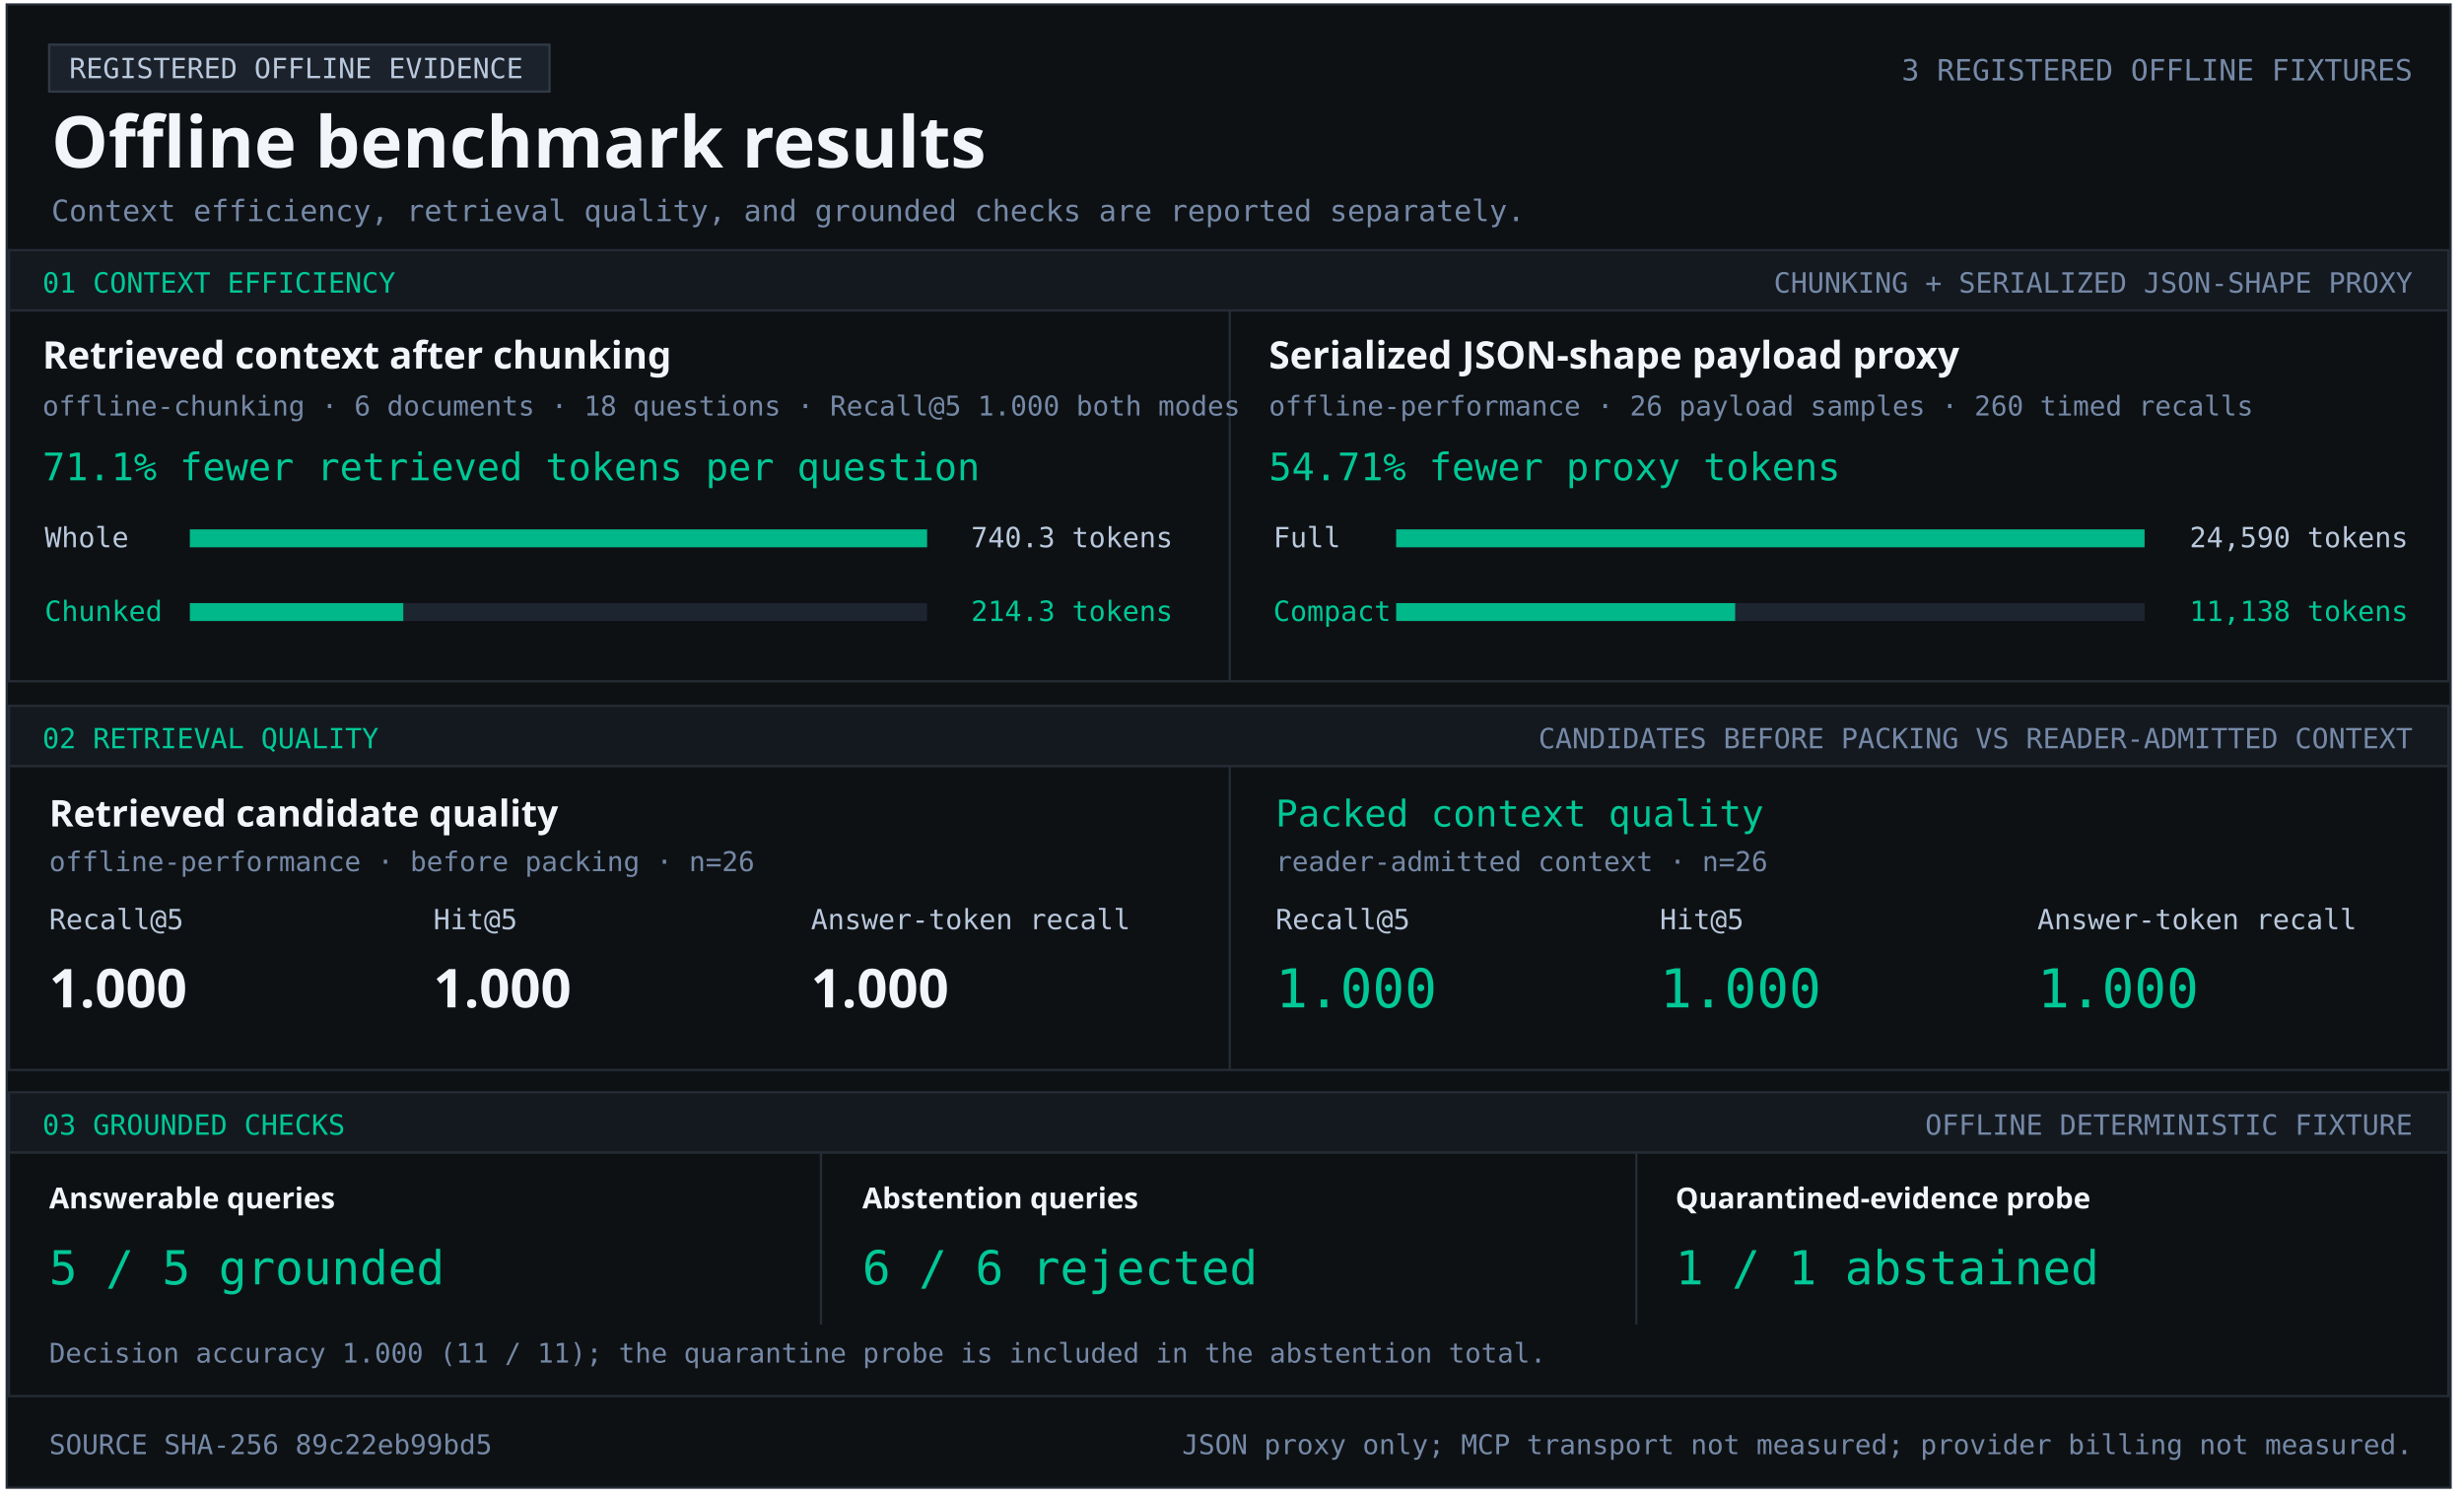
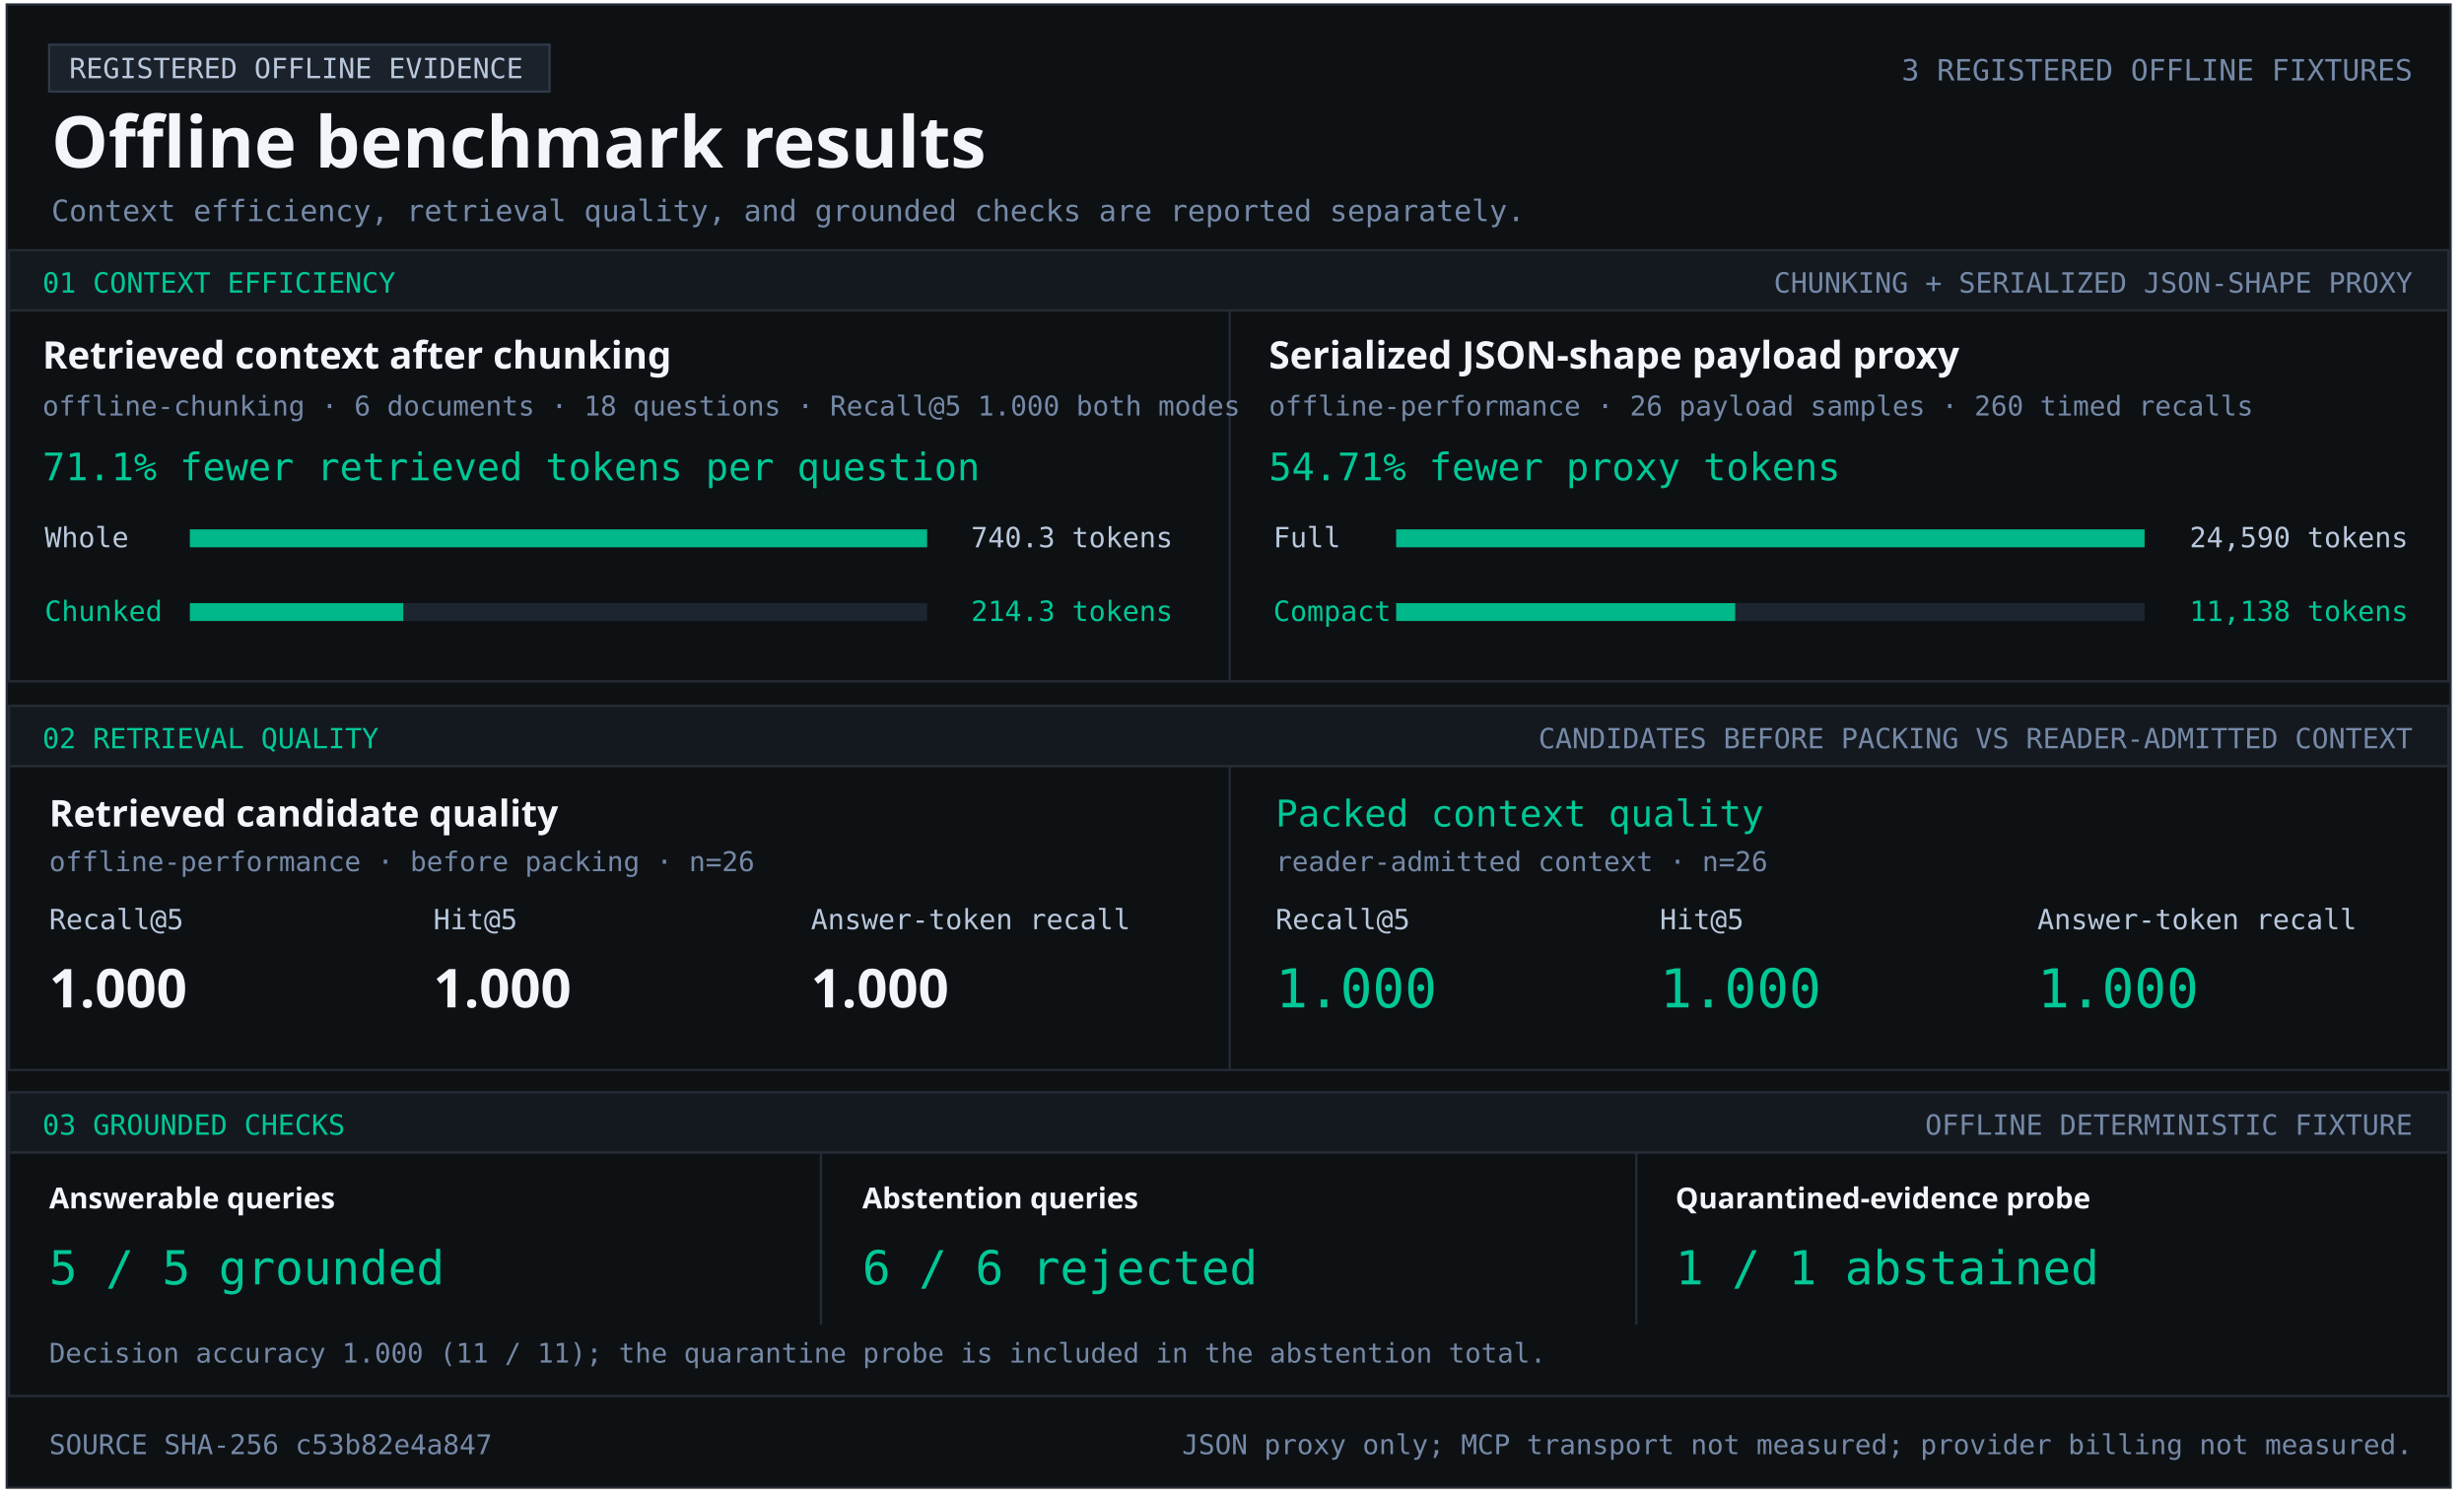
<svg xmlns="http://www.w3.org/2000/svg" width="1103" height="670" viewBox="0 0 1103 670" role="img" aria-labelledby="title desc">
  <style>text{font-family:Consolas,monospace;fill:#b9c8dc} .heading{font-family:Segoe UI,sans-serif;font-weight:700;fill:#f2f5f9} .green{fill:#00c896}.muted{fill:#7589a7}</style>
  <rect x="3" y="2" width="1094" height="664" fill="#0e1114" stroke="#252c36" />
  <rect x="22" y="20" width="224" height="21" fill="#1c222b" stroke="#303a47" />
  <text x="31" y="35" font-size="12.5" text-anchor="start">REGISTERED OFFLINE EVIDENCE</text>
  <text x="23" y="75" font-size="32" class="heading" text-anchor="start">Offline benchmark results</text>
  <text x="1080" y="36" font-size="13.1" class="muted" text-anchor="end">3 REGISTERED OFFLINE FIXTURES</text>
  <text x="23" y="99" font-size="13.2" class="muted" text-anchor="start">Context efficiency, retrieval quality, and grounded checks are reported separately.</text>
  <rect x="4" y="112" width="1092" height="27" fill="#141920" stroke="#252c36" />
  <text x="19" y="131" font-size="12.5" class="green" text-anchor="start">01  CONTEXT EFFICIENCY</text>
  <text x="1080" y="131" font-size="12.5" class="muted" text-anchor="end">CHUNKING + SERIALIZED JSON-SHAPE PROXY</text>
  <rect x="4" y="139" width="1092" height="166" fill="#0e1114" stroke="#252c36" />
  <rect x="550" y="139" width="1" height="166" fill="#252c36" />
  <text x="19" y="165" font-size="17" class="heading" text-anchor="start">Retrieved context after chunking</text>
  <text x="19" y="186" font-size="12.2" class="muted" text-anchor="start">offline-chunking · 6 documents · 18 questions · Recall@5 1.000 both modes</text>
  <text x="19" y="215" font-size="17" class="green" text-anchor="start">71.1% fewer retrieved tokens per question</text>
  <text x="20" y="245" font-size="12.5" text-anchor="start">Whole</text>
  <rect x="85" y="237" width="330" height="8" fill="#1d2530" />
  <rect x="85" y="237" width="330.00" height="8" fill="#00b889" />
  <text x="525" y="245" font-size="12.5" text-anchor="end">740.3 tokens</text>
  <text x="20" y="278" font-size="12.5" class="green" text-anchor="start">Chunked</text>
  <rect x="85" y="270" width="330" height="8" fill="#1d2530" />
  <rect x="85" y="270" width="95.53" height="8" fill="#00b889" />
  <text x="525" y="278" font-size="12.5" class="green" text-anchor="end">214.3 tokens</text>
  <text x="568" y="165" font-size="17" class="heading" text-anchor="start">Serialized JSON-shape payload proxy</text>
  <text x="568" y="186" font-size="12.2" class="muted" text-anchor="start">offline-performance · 26 payload samples · 260 timed recalls</text>
  <text x="568" y="215" font-size="17" class="green" text-anchor="start">54.71% fewer proxy tokens</text>
  <text x="570" y="245" font-size="12.5" text-anchor="start">Full</text>
  <rect x="625" y="237" width="335" height="8" fill="#1d2530" />
  <rect x="625" y="237" width="335.00" height="8" fill="#00b889" />
  <text x="1078" y="245" font-size="12.5" text-anchor="end">24,590 tokens</text>
  <text x="570" y="278" font-size="12.5" class="green" text-anchor="start">Compact</text>
  <rect x="625" y="270" width="335" height="8" fill="#1d2530" />
  <rect x="625" y="270" width="151.74" height="8" fill="#00b889" />
  <text x="1078" y="278" font-size="12.5" class="green" text-anchor="end">11,138 tokens</text>
  <rect x="4" y="316" width="1092" height="27" fill="#141920" stroke="#252c36" />
  <text x="19" y="335" font-size="12.5" class="green" text-anchor="start">02  RETRIEVAL QUALITY</text>
  <text x="1080" y="335" font-size="12.5" class="muted" text-anchor="end">CANDIDATES BEFORE PACKING VS READER-ADMITTED CONTEXT</text>
  <rect x="4" y="343" width="1092" height="136" fill="#0e1114" stroke="#252c36" />
  <rect x="550" y="343" width="1" height="136" fill="#252c36" />
  <text x="22" y="370" font-size="16.5" class="heading" text-anchor="start">Retrieved candidate quality</text>
  <text x="22" y="390" font-size="12.2" class="muted" text-anchor="start">offline-performance · before packing · n=26</text>
  <text x="22" y="416" font-size="12.5" text-anchor="start">Recall@5</text>
  <text x="194" y="416" font-size="12.5" text-anchor="start">Hit@5</text>
  <text x="363" y="416" font-size="12.5" text-anchor="start">Answer-token recall</text>
  <text x="22" y="451" font-size="24" class="heading" text-anchor="start">1.000</text>
  <text x="194" y="451" font-size="24" class="heading" text-anchor="start">1.000</text>
  <text x="363" y="451" font-size="24" class="heading" text-anchor="start">1.000</text>
  <text x="571" y="370" font-size="16.5" class="green" text-anchor="start">Packed context quality</text>
  <text x="571" y="390" font-size="12.2" class="muted" text-anchor="start">reader-admitted context · n=26</text>
  <text x="571" y="416" font-size="12.5" text-anchor="start">Recall@5</text>
  <text x="743" y="416" font-size="12.5" text-anchor="start">Hit@5</text>
  <text x="912" y="416" font-size="12.5" text-anchor="start">Answer-token recall</text>
  <text x="571" y="451" font-size="24" class="green" text-anchor="start">1.000</text>
  <text x="743" y="451" font-size="24" class="green" text-anchor="start">1.000</text>
  <text x="912" y="451" font-size="24" class="green" text-anchor="start">1.000</text>
  <rect x="4" y="489" width="1092" height="27" fill="#141920" stroke="#252c36" />
  <text x="19" y="508" font-size="12.5" class="green" text-anchor="start">03  GROUNDED CHECKS</text>
  <text x="1080" y="508" font-size="12.5" class="muted" text-anchor="end">OFFLINE DETERMINISTIC FIXTURE</text>
  <rect x="4" y="516" width="1092" height="109" fill="#0e1114" stroke="#252c36" />
  <rect x="367" y="516" width="1" height="77" fill="#252c36" />
  <rect x="732" y="516" width="1" height="77" fill="#252c36" />
  <text x="22" y="541" font-size="13" class="heading" text-anchor="start">Answerable queries</text>
  <text x="22" y="575" font-size="21" class="green" text-anchor="start">5 / 5 grounded</text>
  <text x="386" y="541" font-size="13" class="heading" text-anchor="start">Abstention queries</text>
  <text x="386" y="575" font-size="21" class="green" text-anchor="start">6 / 6 rejected</text>
  <text x="750" y="541" font-size="13" class="heading" text-anchor="start">Quarantined-evidence probe</text>
  <text x="750" y="575" font-size="21" class="green" text-anchor="start">1 / 1 abstained</text>
  <text x="22" y="610" font-size="12.1" class="muted" text-anchor="start">Decision accuracy 1.000 (11 / 11); the quarantine probe is included in the abstention total.</text>
-   <text x="22" y="651" font-size="12.2" class="muted" text-anchor="start">SOURCE SHA-256  89c22eb99bd5</text>
+   <text x="22" y="651" font-size="12.2" class="muted" text-anchor="start">SOURCE SHA-256  c53b82e4a847</text>
  <text x="1080" y="651" font-size="12.2" class="muted" text-anchor="end">JSON proxy only; MCP transport not measured; provider billing not measured.</text>
</svg>
